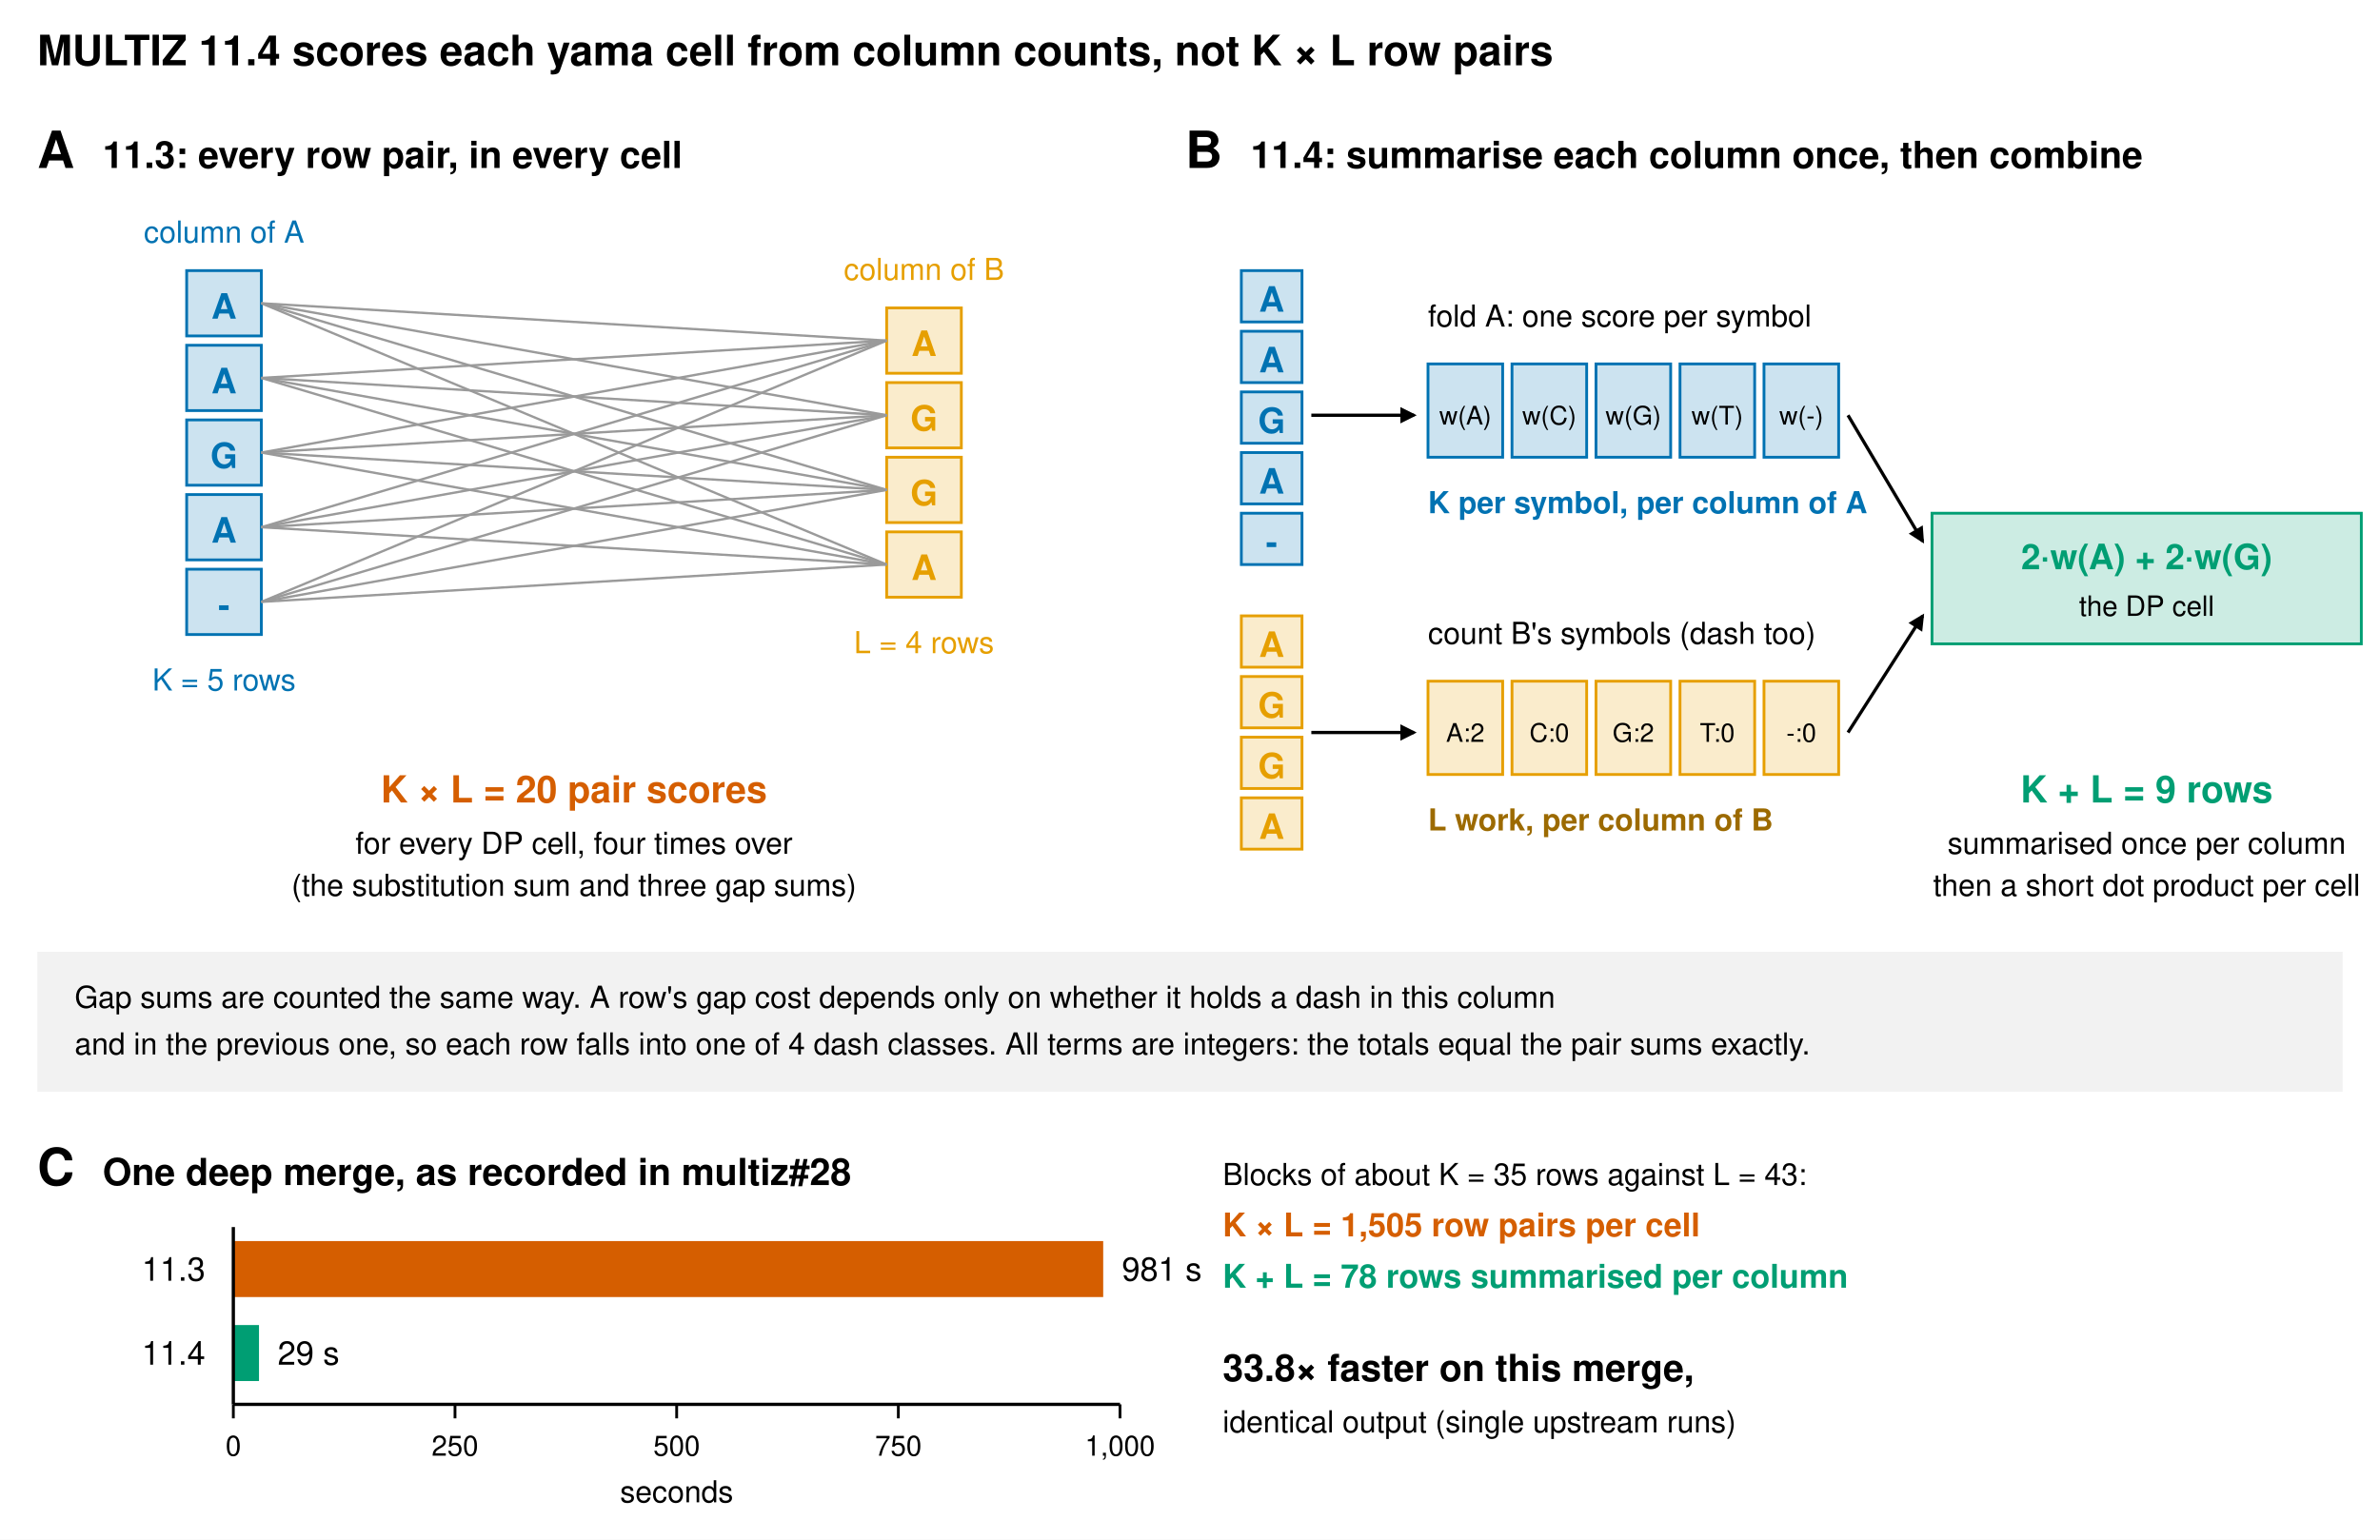
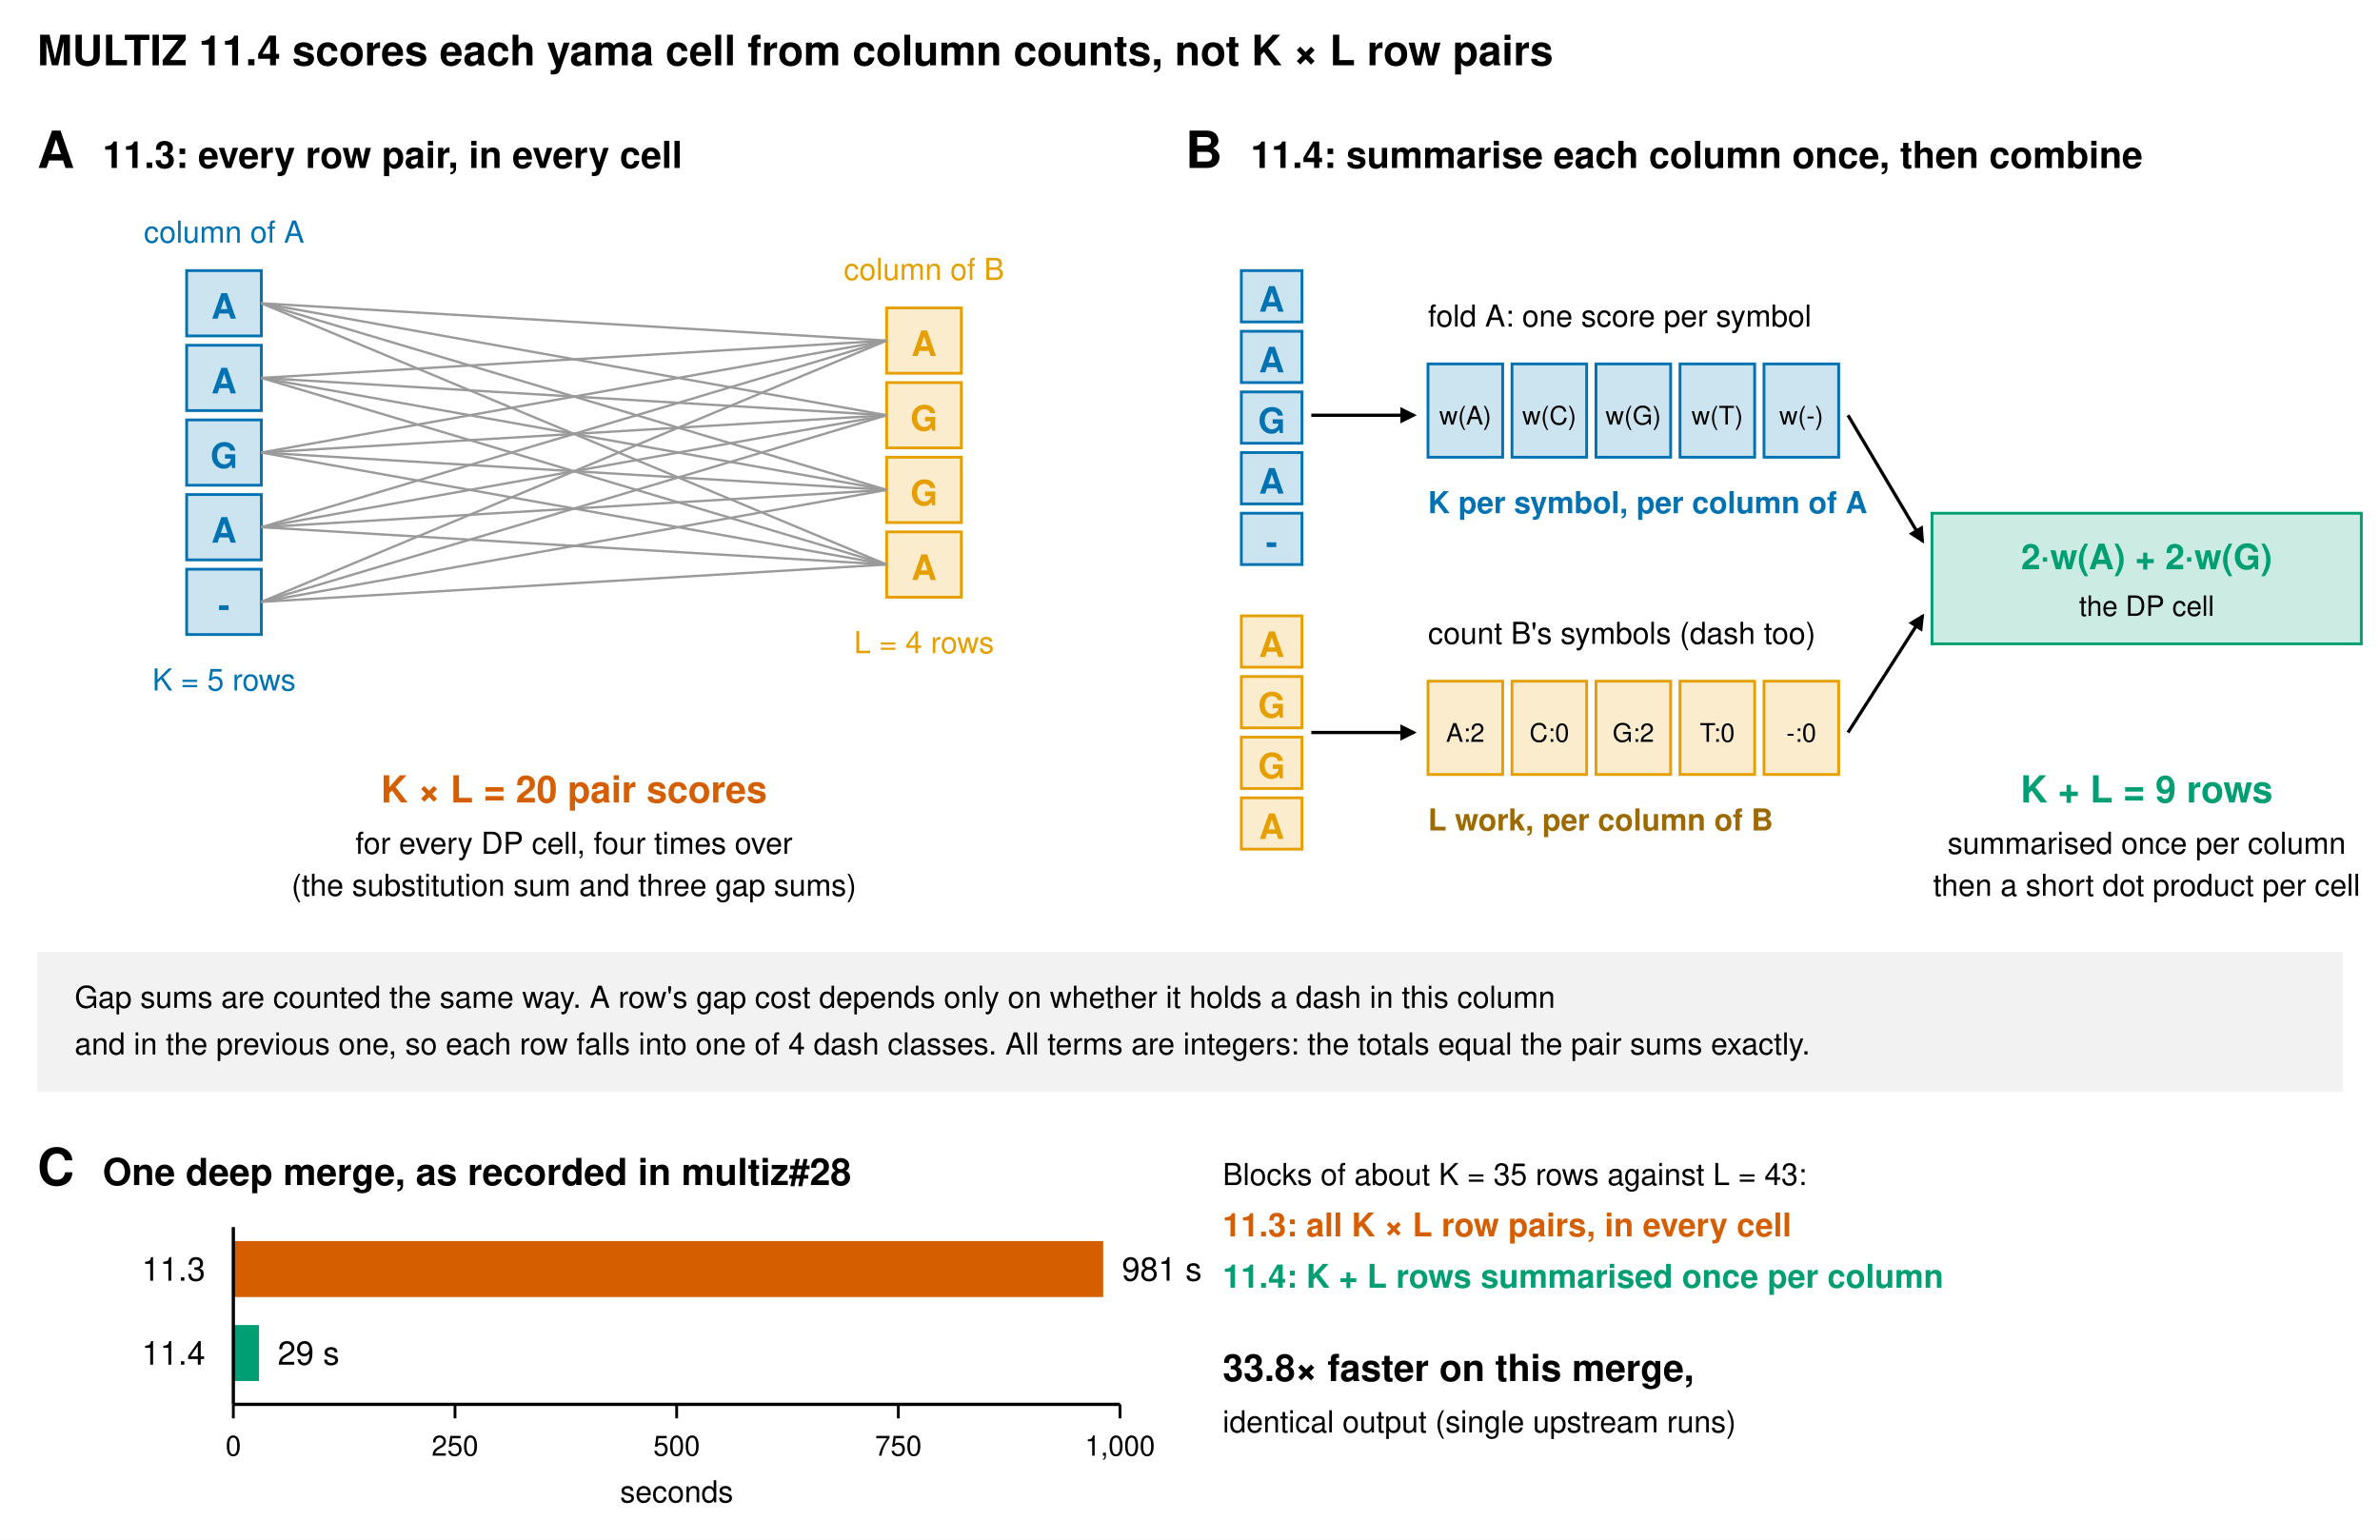
<svg xmlns="http://www.w3.org/2000/svg" width="510" height="330" viewBox="0 0 510 330" font-family="Helvetica,Arial,sans-serif">
  <defs>
    <marker id="arrow" viewBox="0 0 6 6" refX="5" refY="3" markerWidth="5" markerHeight="5" orient="auto">
      <path d="M0,0 L6,3 L0,6 z" fill="#000000" />
    </marker>
  </defs>
  <rect width="510" height="330" fill="#ffffff" />
  <text x="8.0" y="14.0" font-size="9" text-anchor="start" font-weight="bold" fill="#000000">MULTIZ 11.4 scores each yama cell from column counts, not K × L row pairs</text>
  <text x="8.0" y="36.0" font-size="11" text-anchor="start" font-weight="bold" fill="#000000">A</text>
  <text x="22.0" y="36.0" font-size="8" text-anchor="start" font-weight="bold" fill="#000000">11.3: every row pair, in every cell</text>
  <rect x="40.0" y="58.0" width="16.0" height="14.0" fill="#CCE3F0" stroke="#0072B2" stroke-width="0.6" />
  <text x="48.0" y="68.3" font-size="7.5" text-anchor="middle" font-weight="bold" fill="#0072B2">A</text>
  <rect x="40.0" y="74.0" width="16.0" height="14.0" fill="#CCE3F0" stroke="#0072B2" stroke-width="0.6" />
  <text x="48.0" y="84.3" font-size="7.5" text-anchor="middle" font-weight="bold" fill="#0072B2">A</text>
  <rect x="40.0" y="90.0" width="16.0" height="14.0" fill="#CCE3F0" stroke="#0072B2" stroke-width="0.6" />
  <text x="48.0" y="100.3" font-size="7.5" text-anchor="middle" font-weight="bold" fill="#0072B2">G</text>
  <rect x="40.0" y="106.0" width="16.0" height="14.0" fill="#CCE3F0" stroke="#0072B2" stroke-width="0.6" />
  <text x="48.0" y="116.3" font-size="7.5" text-anchor="middle" font-weight="bold" fill="#0072B2">A</text>
  <rect x="40.0" y="122.0" width="16.0" height="14.0" fill="#CCE3F0" stroke="#0072B2" stroke-width="0.6" />
  <text x="48.0" y="132.3" font-size="7.5" text-anchor="middle" font-weight="bold" fill="#0072B2">-</text>
  <rect x="190.0" y="66.0" width="16.0" height="14.0" fill="#FAECCC" stroke="#E69F00" stroke-width="0.6" />
  <text x="198.0" y="76.3" font-size="7.5" text-anchor="middle" font-weight="bold" fill="#E69F00">A</text>
  <rect x="190.0" y="82.0" width="16.0" height="14.0" fill="#FAECCC" stroke="#E69F00" stroke-width="0.6" />
  <text x="198.0" y="92.3" font-size="7.5" text-anchor="middle" font-weight="bold" fill="#E69F00">G</text>
  <rect x="190.0" y="98.0" width="16.0" height="14.0" fill="#FAECCC" stroke="#E69F00" stroke-width="0.6" />
  <text x="198.0" y="108.3" font-size="7.5" text-anchor="middle" font-weight="bold" fill="#E69F00">G</text>
  <rect x="190.0" y="114.0" width="16.0" height="14.0" fill="#FAECCC" stroke="#E69F00" stroke-width="0.6" />
  <text x="198.0" y="124.3" font-size="7.5" text-anchor="middle" font-weight="bold" fill="#E69F00">A</text>
  <line x1="56.0" y1="65.0" x2="190.0" y2="73.0" stroke="#9A9A9A" stroke-width="0.5" />
  <line x1="56.0" y1="65.0" x2="190.0" y2="89.0" stroke="#9A9A9A" stroke-width="0.5" />
  <line x1="56.0" y1="65.0" x2="190.0" y2="105.0" stroke="#9A9A9A" stroke-width="0.5" />
  <line x1="56.0" y1="65.0" x2="190.0" y2="121.0" stroke="#9A9A9A" stroke-width="0.5" />
  <line x1="56.0" y1="81.0" x2="190.0" y2="73.0" stroke="#9A9A9A" stroke-width="0.5" />
  <line x1="56.0" y1="81.0" x2="190.0" y2="89.0" stroke="#9A9A9A" stroke-width="0.5" />
  <line x1="56.0" y1="81.0" x2="190.0" y2="105.0" stroke="#9A9A9A" stroke-width="0.5" />
  <line x1="56.0" y1="81.0" x2="190.0" y2="121.0" stroke="#9A9A9A" stroke-width="0.5" />
  <line x1="56.0" y1="97.0" x2="190.0" y2="73.0" stroke="#9A9A9A" stroke-width="0.5" />
  <line x1="56.0" y1="97.0" x2="190.0" y2="89.0" stroke="#9A9A9A" stroke-width="0.5" />
  <line x1="56.0" y1="97.0" x2="190.0" y2="105.0" stroke="#9A9A9A" stroke-width="0.5" />
  <line x1="56.0" y1="97.0" x2="190.0" y2="121.0" stroke="#9A9A9A" stroke-width="0.5" />
  <line x1="56.0" y1="113.0" x2="190.0" y2="73.0" stroke="#9A9A9A" stroke-width="0.5" />
  <line x1="56.0" y1="113.0" x2="190.0" y2="89.0" stroke="#9A9A9A" stroke-width="0.5" />
  <line x1="56.0" y1="113.0" x2="190.0" y2="105.0" stroke="#9A9A9A" stroke-width="0.5" />
  <line x1="56.0" y1="113.0" x2="190.0" y2="121.0" stroke="#9A9A9A" stroke-width="0.5" />
  <line x1="56.0" y1="129.0" x2="190.0" y2="73.0" stroke="#9A9A9A" stroke-width="0.5" />
  <line x1="56.0" y1="129.0" x2="190.0" y2="89.0" stroke="#9A9A9A" stroke-width="0.5" />
  <line x1="56.0" y1="129.0" x2="190.0" y2="105.0" stroke="#9A9A9A" stroke-width="0.5" />
  <line x1="56.0" y1="129.0" x2="190.0" y2="121.0" stroke="#9A9A9A" stroke-width="0.5" />
  <text x="48.0" y="52.0" font-size="6.5" text-anchor="middle" font-weight="normal" fill="#0072B2">column of A</text>
  <text x="48.0" y="148.0" font-size="6.5" text-anchor="middle" font-weight="normal" fill="#0072B2">K = 5 rows</text>
  <text x="198.0" y="60.0" font-size="6.5" text-anchor="middle" font-weight="normal" fill="#E69F00">column of B</text>
  <text x="198.0" y="140.0" font-size="6.5" text-anchor="middle" font-weight="normal" fill="#E69F00">L = 4 rows</text>
  <text x="123.0" y="172.0" font-size="8" text-anchor="middle" font-weight="bold" fill="#D55E00">K × L = 20 pair scores</text>
  <text x="123.0" y="183.0" font-size="6.5" text-anchor="middle" font-weight="normal" fill="#000000">for every DP cell, four times over</text>
  <text x="123.0" y="192.0" font-size="6.5" text-anchor="middle" font-weight="normal" fill="#000000">(the substitution sum and three gap sums)</text>
  <text x="254.0" y="36.0" font-size="11" text-anchor="start" font-weight="bold" fill="#000000">B</text>
  <text x="268.0" y="36.0" font-size="8" text-anchor="start" font-weight="bold" fill="#000000">11.4: summarise each column once, then combine</text>
  <rect x="266.0" y="58.0" width="13.0" height="11.0" fill="#CCE3F0" stroke="#0072B2" stroke-width="0.6" />
  <text x="272.5" y="66.8" font-size="7.5" text-anchor="middle" font-weight="bold" fill="#0072B2">A</text>
  <rect x="266.0" y="71.0" width="13.0" height="11.0" fill="#CCE3F0" stroke="#0072B2" stroke-width="0.6" />
  <text x="272.5" y="79.8" font-size="7.5" text-anchor="middle" font-weight="bold" fill="#0072B2">A</text>
  <rect x="266.0" y="84.0" width="13.0" height="11.0" fill="#CCE3F0" stroke="#0072B2" stroke-width="0.6" />
  <text x="272.5" y="92.8" font-size="7.5" text-anchor="middle" font-weight="bold" fill="#0072B2">G</text>
  <rect x="266.0" y="97.0" width="13.0" height="11.0" fill="#CCE3F0" stroke="#0072B2" stroke-width="0.6" />
  <text x="272.5" y="105.8" font-size="7.5" text-anchor="middle" font-weight="bold" fill="#0072B2">A</text>
  <rect x="266.0" y="110.0" width="13.0" height="11.0" fill="#CCE3F0" stroke="#0072B2" stroke-width="0.6" />
  <text x="272.5" y="118.8" font-size="7.5" text-anchor="middle" font-weight="bold" fill="#0072B2">-</text>
  <rect x="266.0" y="132.0" width="13.0" height="11.0" fill="#FAECCC" stroke="#E69F00" stroke-width="0.6" />
  <text x="272.5" y="140.8" font-size="7.5" text-anchor="middle" font-weight="bold" fill="#E69F00">A</text>
  <rect x="266.0" y="145.0" width="13.0" height="11.0" fill="#FAECCC" stroke="#E69F00" stroke-width="0.6" />
  <text x="272.5" y="153.8" font-size="7.5" text-anchor="middle" font-weight="bold" fill="#E69F00">G</text>
  <rect x="266.0" y="158.0" width="13.0" height="11.0" fill="#FAECCC" stroke="#E69F00" stroke-width="0.6" />
  <text x="272.5" y="166.8" font-size="7.5" text-anchor="middle" font-weight="bold" fill="#E69F00">G</text>
  <rect x="266.0" y="171.0" width="13.0" height="11.0" fill="#FAECCC" stroke="#E69F00" stroke-width="0.6" />
  <text x="272.5" y="179.8" font-size="7.5" text-anchor="middle" font-weight="bold" fill="#E69F00">A</text>
  <line x1="281.0" y1="89.0" x2="303.0" y2="89.0" stroke="#000000" stroke-width="0.7" marker-end="url(#arrow)" />
  <text x="306.0" y="70.0" font-size="6.5" text-anchor="start" font-weight="normal" fill="#000000">fold A: one score per symbol</text>
  <rect x="306.0" y="78.0" width="16.0" height="20.0" fill="#CCE3F0" stroke="#0072B2" stroke-width="0.6" />
  <text x="314.0" y="91.0" font-size="5.5" text-anchor="middle" font-weight="normal" fill="#000000">w(A)</text>
  <rect x="324.0" y="78.0" width="16.0" height="20.0" fill="#CCE3F0" stroke="#0072B2" stroke-width="0.6" />
  <text x="332.0" y="91.0" font-size="5.5" text-anchor="middle" font-weight="normal" fill="#000000">w(C)</text>
  <rect x="342.0" y="78.0" width="16.0" height="20.0" fill="#CCE3F0" stroke="#0072B2" stroke-width="0.6" />
  <text x="350.0" y="91.0" font-size="5.5" text-anchor="middle" font-weight="normal" fill="#000000">w(G)</text>
  <rect x="360.0" y="78.0" width="16.0" height="20.0" fill="#CCE3F0" stroke="#0072B2" stroke-width="0.6" />
  <text x="368.0" y="91.0" font-size="5.5" text-anchor="middle" font-weight="normal" fill="#000000">w(T)</text>
  <rect x="378.0" y="78.0" width="16.0" height="20.0" fill="#CCE3F0" stroke="#0072B2" stroke-width="0.6" />
  <text x="386.0" y="91.0" font-size="5.5" text-anchor="middle" font-weight="normal" fill="#000000">w(-)</text>
  <text x="306.0" y="110.0" font-size="6.5" text-anchor="start" font-weight="bold" fill="#0072B2">K per symbol, per column of A</text>
  <line x1="281.0" y1="157.0" x2="303.0" y2="157.0" stroke="#000000" stroke-width="0.7" marker-end="url(#arrow)" />
  <text x="306.0" y="138.0" font-size="6.5" text-anchor="start" font-weight="normal" fill="#000000">count B's symbols (dash too)</text>
  <rect x="306.0" y="146.0" width="16.0" height="20.0" fill="#FAECCC" stroke="#E69F00" stroke-width="0.6" />
  <text x="314.0" y="159.0" font-size="5.5" text-anchor="middle" font-weight="normal" fill="#000000">A:2</text>
  <rect x="324.0" y="146.0" width="16.0" height="20.0" fill="#FAECCC" stroke="#E69F00" stroke-width="0.6" />
  <text x="332.0" y="159.0" font-size="5.5" text-anchor="middle" font-weight="normal" fill="#000000">C:0</text>
  <rect x="342.0" y="146.0" width="16.0" height="20.0" fill="#FAECCC" stroke="#E69F00" stroke-width="0.6" />
  <text x="350.0" y="159.0" font-size="5.5" text-anchor="middle" font-weight="normal" fill="#000000">G:2</text>
  <rect x="360.0" y="146.0" width="16.0" height="20.0" fill="#FAECCC" stroke="#E69F00" stroke-width="0.6" />
  <text x="368.0" y="159.0" font-size="5.5" text-anchor="middle" font-weight="normal" fill="#000000">T:0</text>
  <rect x="378.0" y="146.0" width="16.0" height="20.0" fill="#FAECCC" stroke="#E69F00" stroke-width="0.6" />
  <text x="386.0" y="159.0" font-size="5.5" text-anchor="middle" font-weight="normal" fill="#000000">-:0</text>
  <text x="306.0" y="178.0" font-size="6.5" text-anchor="start" font-weight="bold" fill="#9C6A00">L work, per column of B</text>
  <line x1="396.0" y1="89.0" x2="412.0" y2="116.0" stroke="#000000" stroke-width="0.7" marker-end="url(#arrow)" />
  <line x1="396.0" y1="157.0" x2="412.0" y2="132.0" stroke="#000000" stroke-width="0.7" marker-end="url(#arrow)" />
  <rect x="414.0" y="110.0" width="92.0" height="28.0" fill="#CCECE3" stroke="#009E73" stroke-width="0.6" />
  <text x="460.0" y="122.0" font-size="7.5" text-anchor="middle" font-weight="bold" fill="#009E73">2·w(A) + 2·w(G)</text>
  <text x="460.0" y="132.0" font-size="6" text-anchor="middle" font-weight="normal" fill="#000000">the DP cell</text>
  <text x="460.0" y="172.0" font-size="8" text-anchor="middle" font-weight="bold" fill="#009E73">K + L = 9 rows</text>
  <text x="460.0" y="183.0" font-size="6.5" text-anchor="middle" font-weight="normal" fill="#000000">summarised once per column</text>
  <text x="460.0" y="192.0" font-size="6.5" text-anchor="middle" font-weight="normal" fill="#000000">then a short dot product per cell</text>
  <rect x="8.0" y="204.0" width="494.0" height="30.0" fill="#F2F2F2" stroke="none" stroke-width="0.6" />
  <text x="16.0" y="216.0" font-size="6.5" text-anchor="start" font-weight="normal" fill="#000000">Gap sums are counted the same way. A row's gap cost depends only on whether it holds a dash in this column</text>
  <text x="16.0" y="226.0" font-size="6.5" text-anchor="start" font-weight="normal" fill="#000000">and in the previous one, so each row falls into one of 4 dash classes. All terms are integers: the totals equal the pair sums exactly.</text>
  <text x="8.0" y="254.0" font-size="11" text-anchor="start" font-weight="bold" fill="#000000">C</text>
  <text x="22.0" y="254.0" font-size="8" text-anchor="start" font-weight="bold" fill="#000000">One deep merge, as recorded in multiz#28</text>
  <text x="262.0" y="254.0" font-size="6.5" text-anchor="start" font-weight="normal" fill="#000000">Blocks of about K = 35 rows against L = 43:</text>
-   <text x="262.0" y="265.0" font-size="7" text-anchor="start" font-weight="bold" fill="#D55E00">K × L = 1,505 row pairs per cell</text>
-   <text x="262.0" y="276.0" font-size="7" text-anchor="start" font-weight="bold" fill="#009E73">K + L = 78 rows summarised per column</text>
+   <text x="262.0" y="265.0" font-size="7" text-anchor="start" font-weight="bold" fill="#D55E00">11.3: all K × L row pairs, in every cell</text>
+   <text x="262.0" y="276.0" font-size="7" text-anchor="start" font-weight="bold" fill="#009E73">11.4: K + L rows summarised once per column</text>
  <text x="262.0" y="296.0" font-size="8" text-anchor="start" font-weight="bold" fill="#000000">33.8× faster on this merge,</text>
  <text x="262.0" y="307.0" font-size="6.5" text-anchor="start" font-weight="normal" fill="#000000">identical output (single upstream runs)</text>
  <rect x="50.0" y="266.0" width="186.4" height="12.0" fill="#D55E00" stroke="none" stroke-width="0.6" />
  <text x="44.0" y="274.5" font-size="7" text-anchor="end" font-weight="normal" fill="#000000">11.3</text>
  <text x="240.4" y="274.5" font-size="7" text-anchor="start" font-weight="normal" fill="#000000">981 s</text>
  <rect x="50.0" y="284.0" width="5.5" height="12.0" fill="#009E73" stroke="none" stroke-width="0.6" />
  <text x="44.0" y="292.5" font-size="7" text-anchor="end" font-weight="normal" fill="#000000">11.4</text>
  <text x="59.5" y="292.5" font-size="7" text-anchor="start" font-weight="normal" fill="#000000">29 s</text>
  <line x1="50.0" y1="263.0" x2="50.0" y2="301.0" stroke="#000000" stroke-width="0.7" />
  <line x1="50.0" y1="301.0" x2="240.0" y2="301.0" stroke="#000000" stroke-width="0.7" />
  <line x1="50.0" y1="301.0" x2="50.0" y2="304.0" stroke="#000000" stroke-width="0.6" />
  <text x="50.0" y="312.0" font-size="6" text-anchor="middle" font-weight="normal" fill="#000000">0</text>
  <line x1="97.5" y1="301.0" x2="97.5" y2="304.0" stroke="#000000" stroke-width="0.6" />
  <text x="97.5" y="312.0" font-size="6" text-anchor="middle" font-weight="normal" fill="#000000">250</text>
  <line x1="145.0" y1="301.0" x2="145.0" y2="304.0" stroke="#000000" stroke-width="0.6" />
  <text x="145.0" y="312.0" font-size="6" text-anchor="middle" font-weight="normal" fill="#000000">500</text>
  <line x1="192.5" y1="301.0" x2="192.5" y2="304.0" stroke="#000000" stroke-width="0.6" />
  <text x="192.5" y="312.0" font-size="6" text-anchor="middle" font-weight="normal" fill="#000000">750</text>
  <line x1="240.0" y1="301.0" x2="240.0" y2="304.0" stroke="#000000" stroke-width="0.6" />
  <text x="240.0" y="312.0" font-size="6" text-anchor="middle" font-weight="normal" fill="#000000">1,000</text>
  <text x="145.0" y="322.0" font-size="6.5" text-anchor="middle" font-weight="normal" fill="#000000">seconds</text>
</svg>
